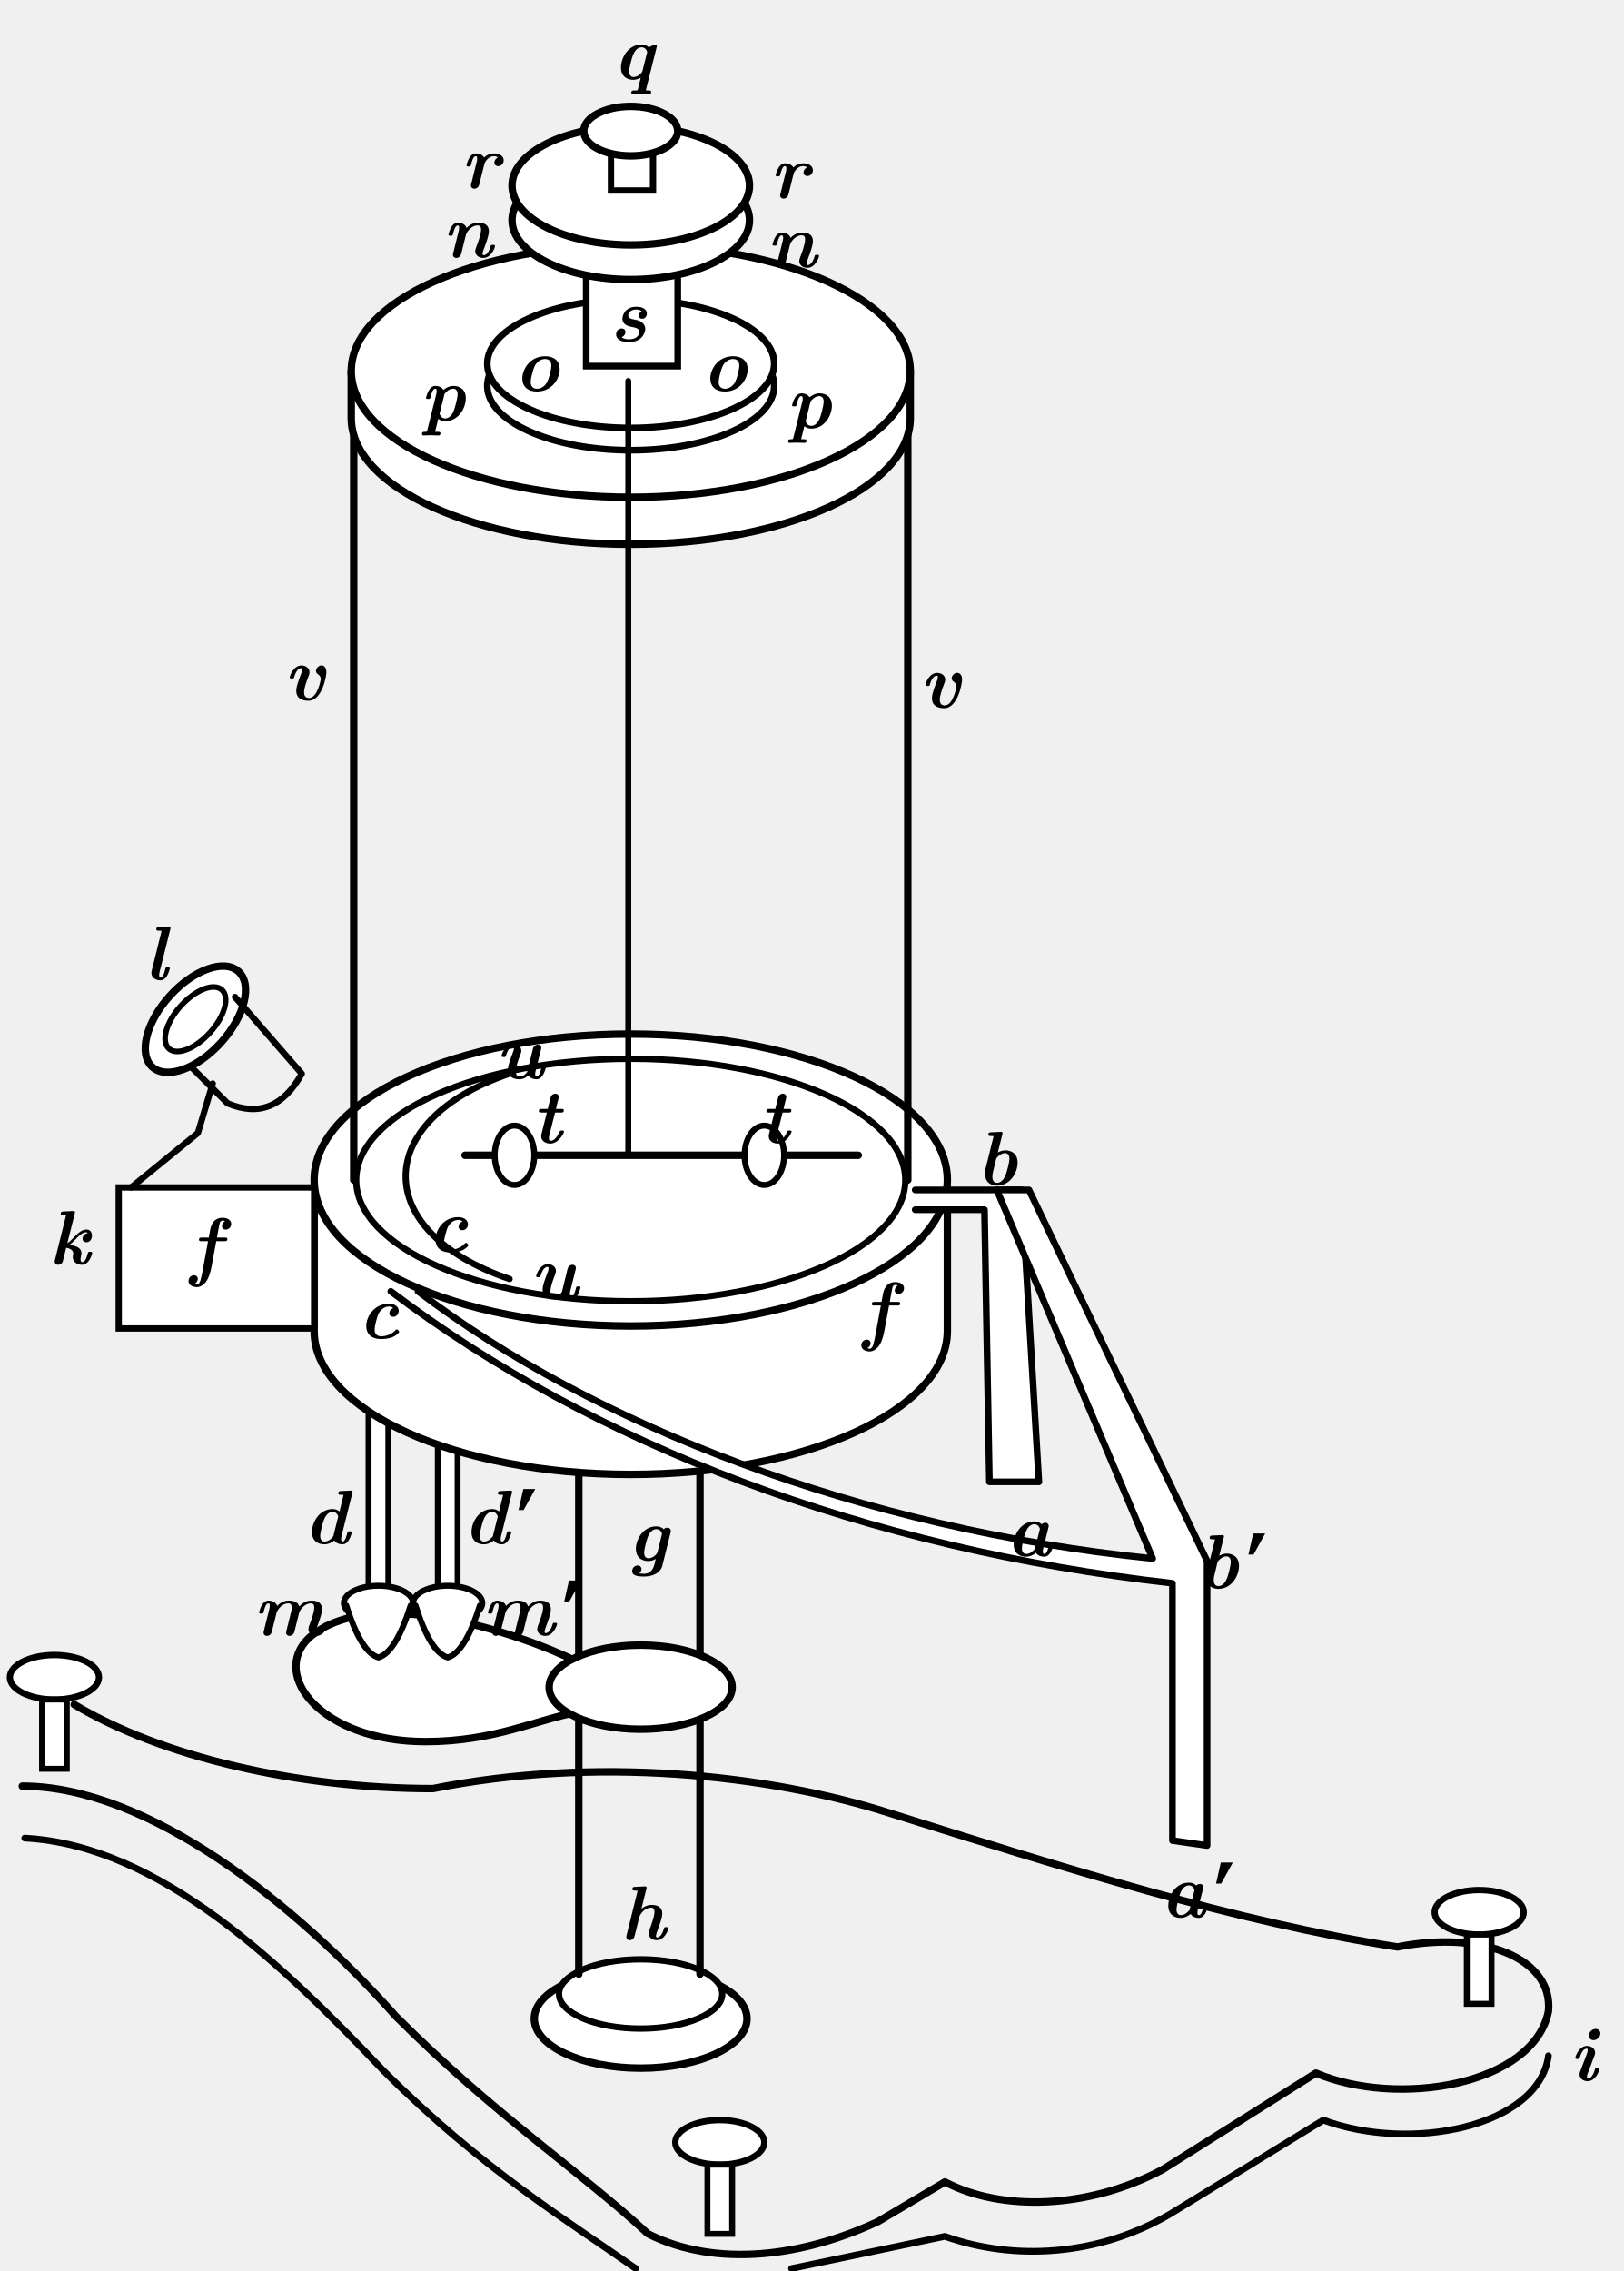
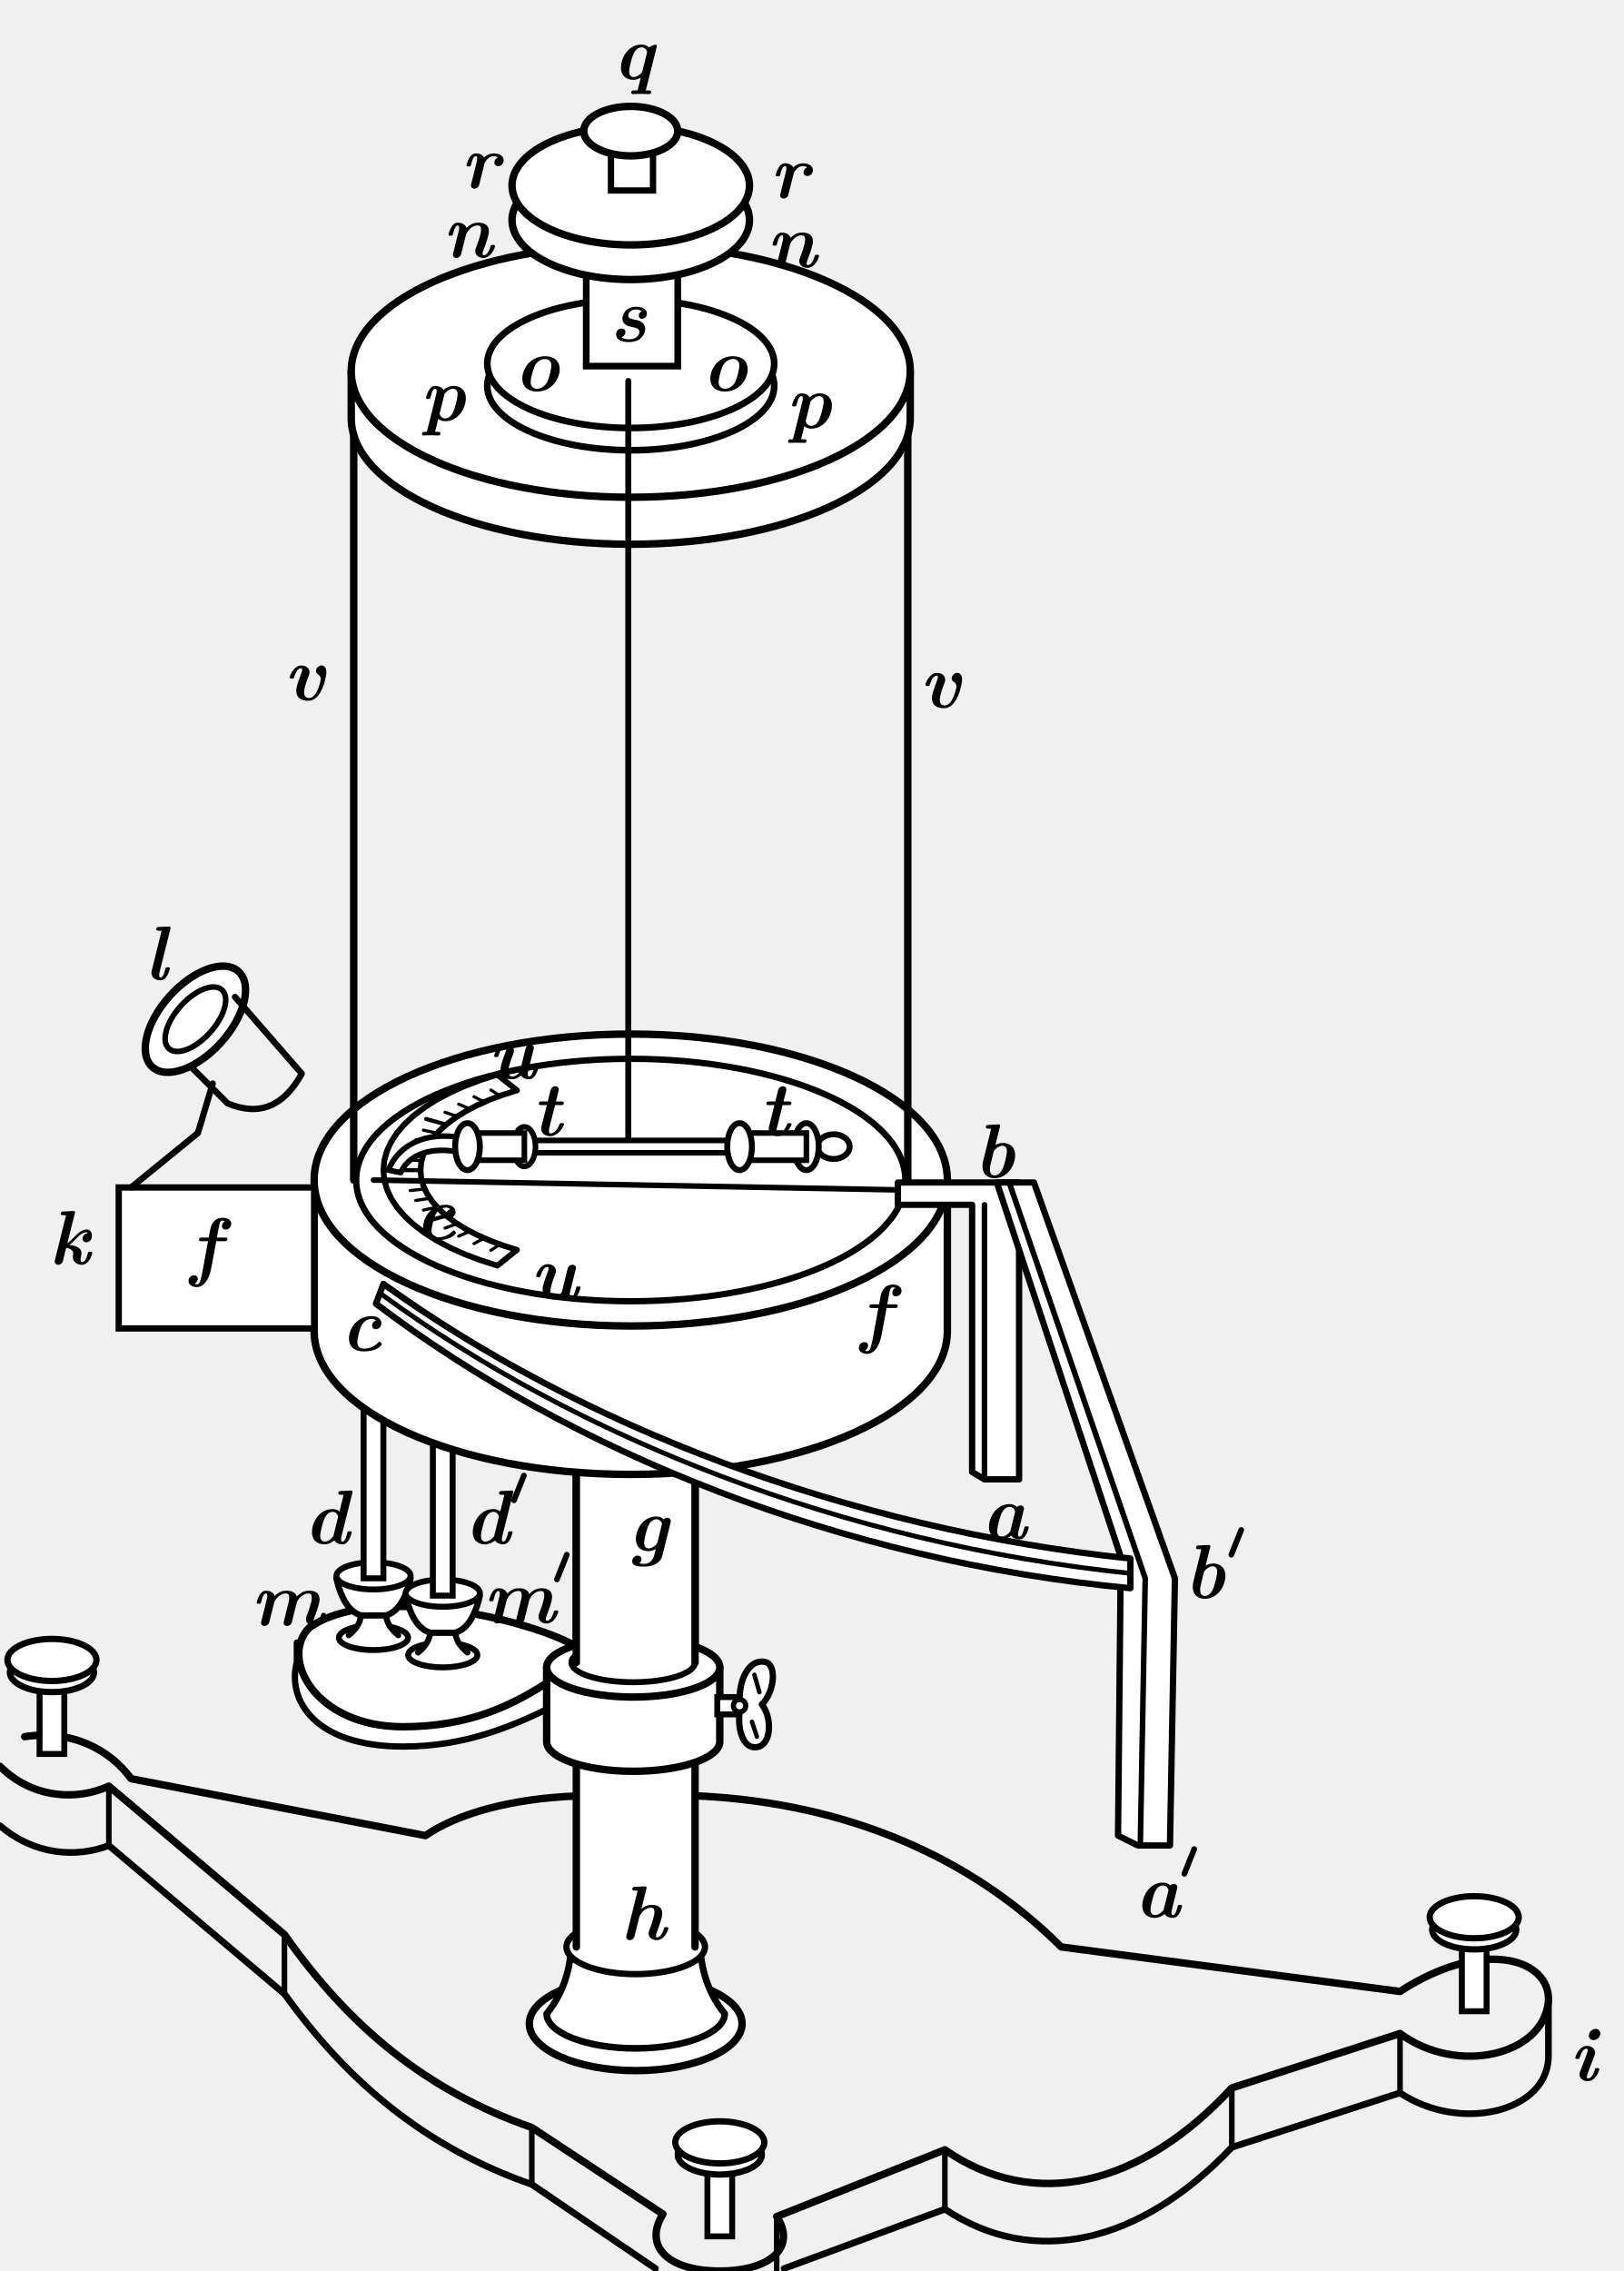
<svg xmlns="http://www.w3.org/2000/svg" width="1313" height="1836" viewBox="0 0 1313 1836">
-   <path d="M 18 1444 C 120 1444, 240 1540, 320 1630 C 400 1710, 470 1756, 524 1806 C 580 1834, 650 1824, 710 1796 L 764 1764 C 810 1788, 880 1786, 940 1754 L 1064 1676 C 1130 1704, 1240 1686, 1252 1626 C 1256 1584, 1200 1560, 1130 1574 C 1000 1554, 860 1510, 720 1466 C 620 1434, 480 1420, 350 1446 C 240 1446, 130 1420, 60 1378" fill="none" stroke="#000000" stroke-width="6" stroke-linecap="round" stroke-linejoin="round" />
-   <path d="M 20 1486 C 130 1492, 230 1590, 310 1674 C 390 1754, 460 1796, 514 1834 M 640 1834 L 764 1808 C 820 1828, 888 1824, 946 1790 L 1070 1714 C 1140 1740, 1244 1720, 1252 1662" fill="none" stroke="#000000" stroke-width="5.4" stroke-linecap="round" stroke-linejoin="round" />
-   <ellipse cx="44" cy="1356" rx="36" ry="18" fill="#ffffff" stroke="#000000" stroke-width="5.1" />
-   <rect x="34" y="1374" width="20" height="56" fill="#ffffff" stroke="#000000" stroke-width="4.8" />
-   <ellipse cx="582" cy="1732" rx="36" ry="18" fill="#ffffff" stroke="#000000" stroke-width="5.1" />
-   <rect x="572" y="1750" width="20" height="56" fill="#ffffff" stroke="#000000" stroke-width="4.8" />
-   <ellipse cx="1196" cy="1546" rx="36" ry="18" fill="#ffffff" stroke="#000000" stroke-width="5.1" />
-   <rect x="1186" y="1564" width="20" height="56" fill="#ffffff" stroke="#000000" stroke-width="4.8" />
-   <ellipse cx="518" cy="1632" rx="86" ry="40" fill="#ffffff" stroke="#000000" stroke-width="6" />
-   <ellipse cx="518" cy="1612" rx="66" ry="28" fill="#ffffff" stroke="#000000" stroke-width="5.1" />
-   <line x1="468" y1="1166" x2="468" y2="1596" stroke="#000000" stroke-width="6" stroke-linecap="round" />
-   <line x1="566" y1="1166" x2="566" y2="1596" stroke="#000000" stroke-width="6" stroke-linecap="round" />
-   <path d="M 468 1344 C 420 1320, 300 1280, 250 1324 C 218 1354, 260 1408, 344 1408 C 400 1408, 434 1390, 468 1384" fill="#ffffff" stroke="#000000" stroke-width="6" stroke-linecap="round" stroke-linejoin="round" />
-   <ellipse cx="518" cy="1364" rx="74" ry="34" fill="#ffffff" stroke="#000000" stroke-width="6" />
-   <rect x="298" y="1086" width="16" height="202" fill="#ffffff" stroke="#000000" stroke-width="4.8" />
-   <ellipse cx="306" cy="1296" rx="28" ry="14" fill="#ffffff" stroke="#000000" stroke-width="4.8" />
-   <path d="M 280.0 1298 Q 292.0 1336, 306.0 1340 Q 320.0 1336, 332.0 1298" fill="#ffffff" stroke="#000000" stroke-width="4.8" stroke-linecap="round" stroke-linejoin="round" />
-   <rect x="354" y="1086" width="16" height="202" fill="#ffffff" stroke="#000000" stroke-width="4.8" />
-   <ellipse cx="362" cy="1296" rx="28" ry="14" fill="#ffffff" stroke="#000000" stroke-width="4.8" />
-   <path d="M 336.0 1298 Q 348.0 1336, 362.0 1340 Q 376.0 1336, 388.0 1298" fill="#ffffff" stroke="#000000" stroke-width="4.8" stroke-linecap="round" stroke-linejoin="round" />
+   <path d="M 0 1428 C 26 1454, 62 1456, 88 1444 L 230 1564 C 282 1638, 344 1690, 430 1720 L 536 1790 C 520 1816, 540 1836, 582 1836 C 624 1836, 644 1816, 628 1792 L 764 1738 C 836 1788, 922 1768, 996 1688 L 1132 1644 C 1178 1678, 1248 1662, 1252 1618 C 1254 1584, 1200 1566, 1132 1610 L 858 1574 C 786 1502, 686 1458, 566 1452 L 466 1452 C 414 1454, 370 1466, 344 1484 L 106 1438 C 90 1416, 60 1398, 20 1404" fill="none" stroke="#000000" stroke-width="6" stroke-linecap="round" stroke-linejoin="round" />
+   <path d="M 0 1476 C 28 1500, 62 1502, 88 1492 L 230 1612 C 282 1684, 344 1736, 430 1766 L 530 1834 M 634 1834 L 764 1786 C 836 1834, 922 1814, 996 1736 L 1132 1692 C 1180 1724, 1250 1708, 1252 1664 L 1252 1618" fill="none" stroke="#000000" stroke-width="5.4" stroke-linecap="round" stroke-linejoin="round" />
+   <line x1="88" y1="1444" x2="88" y2="1490" stroke="#000000" stroke-width="4.5" stroke-linecap="round" />
+   <line x1="230" y1="1564" x2="230" y2="1610" stroke="#000000" stroke-width="4.5" stroke-linecap="round" />
+   <line x1="430" y1="1720" x2="430" y2="1766" stroke="#000000" stroke-width="4.5" stroke-linecap="round" />
+   <line x1="628" y1="1792" x2="628" y2="1838" stroke="#000000" stroke-width="4.5" stroke-linecap="round" />
+   <line x1="764" y1="1738" x2="764" y2="1784" stroke="#000000" stroke-width="4.5" stroke-linecap="round" />
+   <line x1="996" y1="1688" x2="996" y2="1734" stroke="#000000" stroke-width="4.5" stroke-linecap="round" />
+   <line x1="1132" y1="1644" x2="1132" y2="1690" stroke="#000000" stroke-width="4.5" stroke-linecap="round" />
+   <rect x="32" y="1362" width="20" height="56" fill="#ffffff" stroke="#000000" stroke-width="4.8" />
+   <ellipse cx="42" cy="1352" rx="34" ry="16" fill="#ffffff" stroke="#000000" stroke-width="5.1" />
+   <ellipse cx="42" cy="1342" rx="36" ry="17" fill="#ffffff" stroke="#000000" stroke-width="5.1" />
+   <rect x="572" y="1752" width="20" height="56" fill="#ffffff" stroke="#000000" stroke-width="4.8" />
+   <ellipse cx="582" cy="1742" rx="34" ry="16" fill="#ffffff" stroke="#000000" stroke-width="5.1" />
+   <ellipse cx="582" cy="1732" rx="36" ry="17" fill="#ffffff" stroke="#000000" stroke-width="5.1" />
+   <rect x="1182" y="1570" width="20" height="56" fill="#ffffff" stroke="#000000" stroke-width="4.8" />
+   <ellipse cx="1192" cy="1560" rx="34" ry="16" fill="#ffffff" stroke="#000000" stroke-width="5.1" />
+   <ellipse cx="1192" cy="1550" rx="36" ry="17" fill="#ffffff" stroke="#000000" stroke-width="5.1" />
+   <ellipse cx="514" cy="1636" rx="86" ry="38" fill="#ffffff" stroke="#000000" stroke-width="6" />
+   <path d="M 442 1628 Q 460 1606, 462 1574 L 566 1574 Q 568 1606, 586 1628 A 72 28 0 0 1 442 1628 Z" fill="#ffffff" stroke="#000000" stroke-width="5.4" stroke-linecap="round" stroke-linejoin="round" />
+   <ellipse cx="514" cy="1574" rx="56" ry="22" fill="#ffffff" stroke="#000000" stroke-width="5.1" />
+   <rect x="466" y="1164" width="96" height="412" fill="#ffffff" stroke="none" stroke-width="4" />
+   <line x1="466" y1="1164" x2="466" y2="1574" stroke="#000000" stroke-width="6" stroke-linecap="round" />
+   <line x1="562" y1="1164" x2="562" y2="1574" stroke="#000000" stroke-width="6" stroke-linecap="round" />
+   <path d="M 450 1378 C 414 1396, 376 1412, 326 1412 C 254 1412, 232 1374, 240 1344 L 240 1328 C 244 1362, 266 1396, 326 1396 C 376 1396, 412 1380, 444 1356 Z" fill="#ffffff" stroke="#000000" stroke-width="5.1" stroke-linecap="round" stroke-linejoin="round" />
+   <path d="M 464 1330 C 424 1308, 300 1280, 250 1316 C 226 1340, 254 1396, 326 1396 C 380 1396, 416 1378, 446 1358" fill="#ffffff" stroke="#000000" stroke-width="6" stroke-linecap="round" stroke-linejoin="round" />
+   <path d="M 442 1348 L 442 1408 A 70 24 0 0 0 582 1408 L 582 1348 Z" fill="#ffffff" stroke="#000000" stroke-width="6" stroke-linecap="round" stroke-linejoin="round" />
+   <ellipse cx="512" cy="1348" rx="70" ry="24" fill="#ffffff" stroke="#000000" stroke-width="6" />
+   <ellipse cx="512" cy="1344" rx="50" ry="16" fill="#ffffff" stroke="#000000" stroke-width="4.8" />
+   <rect x="468" y="1164" width="92" height="180" fill="#ffffff" stroke="none" stroke-width="4" />
+   <line x1="466" y1="1164" x2="466" y2="1344" stroke="#000000" stroke-width="6" stroke-linecap="round" />
+   <line x1="562" y1="1164" x2="562" y2="1344" stroke="#000000" stroke-width="6" stroke-linecap="round" />
+   <rect x="580" y="1372" width="18" height="14" fill="#ffffff" stroke="#000000" stroke-width="4.8" />
+   <path d="M 598 1374 C 598 1354, 608 1340, 620 1344 C 628 1348, 626 1368, 616 1378 C 624 1388, 624 1408, 614 1412 C 602 1416, 596 1400, 598 1384 Z" fill="#ffffff" stroke="#000000" stroke-width="5.1" stroke-linecap="round" stroke-linejoin="round" />
+   <circle cx="598" cy="1379" r="5" fill="#ffffff" stroke="#000000" stroke-width="4.2" />
+   <line x1="610" y1="1354" x2="614" y2="1368" stroke="#000000" stroke-width="3.6" stroke-linecap="round" />
+   <line x1="608" y1="1392" x2="612" y2="1404" stroke="#000000" stroke-width="3.6" stroke-linecap="round" />
+   <ellipse cx="302" cy="1324" rx="28" ry="10" fill="#ffffff" stroke="#000000" stroke-width="4.8" />
+   <path d="M 282.0 1322.0 Q 292.0 1314.0, 292.0 1304.0 L 312.0 1304.0 Q 312.0 1314.0, 322.0 1322.0" fill="#ffffff" stroke="#000000" stroke-width="4.8" stroke-linecap="round" stroke-linejoin="round" />
+   <path d="M 272.0 1276.0 Q 278.0 1302.0, 292.0 1306.0 L 312.0 1306.0 Q 326.0 1302.0, 332.0 1276.0 Z" fill="#ffffff" stroke="#000000" stroke-width="5.1" stroke-linecap="round" stroke-linejoin="round" />
+   <ellipse cx="302" cy="1274" rx="30" ry="11" fill="#ffffff" stroke="#000000" stroke-width="4.8" />
+   <rect x="294" y="1086" width="16" height="190" fill="#ffffff" stroke="#000000" stroke-width="4.8" />
+   <ellipse cx="358" cy="1338" rx="28" ry="10" fill="#ffffff" stroke="#000000" stroke-width="4.8" />
+   <path d="M 338.0 1336.0 Q 348.0 1328.0, 348.0 1318.0 L 368.0 1318.0 Q 368.0 1328.0, 378.0 1336.0" fill="#ffffff" stroke="#000000" stroke-width="4.8" stroke-linecap="round" stroke-linejoin="round" />
+   <path d="M 328.0 1290.0 Q 334.0 1316.0, 348.0 1320.0 L 368.0 1320.0 Q 382.0 1316.0, 388.0 1290.0 Z" fill="#ffffff" stroke="#000000" stroke-width="5.1" stroke-linecap="round" stroke-linejoin="round" />
+   <ellipse cx="358" cy="1288" rx="30" ry="11" fill="#ffffff" stroke="#000000" stroke-width="4.8" />
+   <rect x="350" y="1072" width="16" height="218" fill="#ffffff" stroke="#000000" stroke-width="4.8" />
  <path d="M 254 960 L 254 1076 A 256 116 0 0 0 766 1076 L 766 960" fill="#ffffff" stroke="#000000" stroke-width="6" stroke-linecap="round" stroke-linejoin="round" />
  <ellipse cx="510" cy="954" rx="256" ry="118" fill="#ffffff" stroke="#000000" stroke-width="6" />
  <ellipse cx="510" cy="954" rx="222" ry="98" fill="none" stroke="#000000" stroke-width="5.1" />
  <rect x="96" y="960" width="158" height="114" fill="#ffffff" stroke="#000000" stroke-width="5.1" />
  <path d="M 106 960 L 160 916 L 172 876" fill="none" stroke="#000000" stroke-width="5.1" stroke-linecap="round" stroke-linejoin="round" />
  <ellipse cx="158" cy="824" rx="52" ry="28" fill="#ffffff" stroke="#000000" stroke-width="6" transform="rotate(-48 158 824)" />
  <ellipse cx="158" cy="824" rx="32" ry="16" fill="#ffffff" stroke="#000000" stroke-width="4.5" transform="rotate(-48 158 824)" />
  <path d="M 190 806 L 244 868 Q 222 908, 184 892 L 154 862" fill="none" stroke="#000000" stroke-width="5.1" stroke-linecap="round" stroke-linejoin="round" />
  <line x1="286" y1="318" x2="286" y2="954" stroke="#000000" stroke-width="6" stroke-linecap="round" />
  <line x1="734" y1="318" x2="734" y2="954" stroke="#000000" stroke-width="6" stroke-linecap="round" />
  <path d="M 284 300 L 284 338 A 226 102 0 0 0 736 338 L 736 300" fill="#ffffff" stroke="#000000" stroke-width="6" stroke-linecap="round" stroke-linejoin="round" />
  <ellipse cx="510" cy="300" rx="226" ry="102" fill="#ffffff" stroke="#000000" stroke-width="6" />
  <ellipse cx="510" cy="312" rx="116" ry="52" fill="#ffffff" stroke="#000000" stroke-width="5.4" />
  <ellipse cx="510" cy="294" rx="116" ry="52" fill="#ffffff" stroke="#000000" stroke-width="5.4" />
  <rect x="474" y="206" width="74" height="90" fill="#ffffff" stroke="#000000" stroke-width="5.4" />
  <ellipse cx="510" cy="178" rx="96" ry="48" fill="#ffffff" stroke="#000000" stroke-width="6" />
  <ellipse cx="510" cy="150" rx="96" ry="48" fill="#ffffff" stroke="#000000" stroke-width="6" />
  <rect x="494" y="110" width="34" height="44" fill="#ffffff" stroke="#000000" stroke-width="5.1" />
  <ellipse cx="510" cy="106" rx="38" ry="20" fill="#ffffff" stroke="#000000" stroke-width="6" />
-   <line x1="508" y1="308" x2="508" y2="932" stroke="#000000" stroke-width="4.8" stroke-linecap="round" />
-   <line x1="376" y1="934" x2="694" y2="934" stroke="#000000" stroke-width="6" stroke-linecap="round" />
-   <ellipse cx="416" cy="934" rx="16" ry="24" fill="#ffffff" stroke="#000000" stroke-width="4.8" />
-   <ellipse cx="618" cy="934" rx="16" ry="24" fill="#ffffff" stroke="#000000" stroke-width="4.8" />
-   <path d="M 412 868 C 300 906, 300 996, 412 1034" fill="none" stroke="#000000" stroke-width="5.1" stroke-linecap="round" stroke-linejoin="round" />
-   <polyline points="740,962 826,962 840,1198 800,1198 796,978 740,978" fill="#ffffff" stroke="#000000" stroke-width="5.4" stroke-linecap="round" stroke-linejoin="round" />
-   <path d="M 316 1044 C 480 1168, 700 1252, 948 1280 L 948 1488 L 976 1492 L 976 1262 L 832 962 L 806 962 L 932 1260 C 696 1236, 480 1152, 338 1044" fill="#ffffff" stroke="#000000" stroke-width="5.4" stroke-linecap="round" stroke-linejoin="round" />
+   <polygon points="402.14,1023.17 388.5,1018.83 375.7,1013.98 363.83,1008.64 352.96,1002.86 343.19,996.67 334.57,990.12 327.18,983.25 321.05,976.13 316.24,968.78 312.78,961.28 310.7,953.67 310,946 310.7,938.33 312.78,930.72 316.24,923.22 321.05,915.87 327.18,908.75 334.57,901.88 343.19,895.33 352.96,889.14 363.83,883.36 375.7,878.02 388.5,873.17 402.14,868.83 418.03,881.55 406.48,885.17 395.64,889.23 385.59,893.69 376.39,898.52 368.11,903.68 360.81,909.15 354.55,914.89 349.36,920.84 345.29,926.97 342.36,933.24 340.59,939.6 340,946 340.59,952.4 342.36,958.76 345.29,965.03 349.36,971.16 354.55,977.11 360.81,982.85 368.11,988.32 376.39,993.48 385.59,998.31 395.64,1002.77 406.48,1006.83 418.03,1010.45" fill="#ffffff" stroke="#000000" stroke-width="4.68" stroke-linejoin="round" />
+   <line x1="404.26" y1="1006.05" x2="396.9" y2="1010.79" stroke="#000000" stroke-width="2.52" stroke-linecap="round" />
+   <line x1="391.52" y1="1001.04" x2="383.25" y2="1005.38" stroke="#000000" stroke-width="2.52" stroke-linecap="round" />
+   <line x1="379.96" y1="995.46" x2="370.85" y2="999.36" stroke="#000000" stroke-width="2.52" stroke-linecap="round" />
+   <line x1="369.69" y1="989.37" x2="359.84" y2="992.8" stroke="#000000" stroke-width="2.52" stroke-linecap="round" />
+   <line x1="360.81" y1="982.85" x2="344.55" y2="987.35" stroke="#000000" stroke-width="3.3" stroke-linecap="round" />
+   <line x1="353.42" y1="975.94" x2="342.39" y2="978.3" stroke="#000000" stroke-width="2.52" stroke-linecap="round" />
+   <line x1="347.6" y1="968.73" x2="336.15" y2="970.52" stroke="#000000" stroke-width="2.52" stroke-linecap="round" />
+   <line x1="343.39" y1="961.28" x2="331.64" y2="962.49" stroke="#000000" stroke-width="2.52" stroke-linecap="round" />
+   <line x1="340.85" y1="953.68" x2="328.91" y2="954.29" stroke="#000000" stroke-width="2.52" stroke-linecap="round" />
+   <line x1="340" y1="946" x2="321.4" y2="946" stroke="#000000" stroke-width="3.3" stroke-linecap="round" />
+   <line x1="340.85" y1="938.32" x2="328.91" y2="937.71" stroke="#000000" stroke-width="2.52" stroke-linecap="round" />
+   <line x1="343.39" y1="930.72" x2="331.64" y2="929.51" stroke="#000000" stroke-width="2.52" stroke-linecap="round" />
+   <line x1="347.6" y1="923.27" x2="336.15" y2="921.48" stroke="#000000" stroke-width="2.52" stroke-linecap="round" />
+   <line x1="353.42" y1="916.06" x2="342.39" y2="913.7" stroke="#000000" stroke-width="2.52" stroke-linecap="round" />
+   <line x1="360.81" y1="909.15" x2="344.55" y2="904.65" stroke="#000000" stroke-width="3.3" stroke-linecap="round" />
+   <line x1="369.69" y1="902.63" x2="359.84" y2="899.2" stroke="#000000" stroke-width="2.52" stroke-linecap="round" />
+   <line x1="379.96" y1="896.54" x2="370.85" y2="892.64" stroke="#000000" stroke-width="2.52" stroke-linecap="round" />
+   <line x1="391.52" y1="890.96" x2="383.25" y2="886.62" stroke="#000000" stroke-width="2.52" stroke-linecap="round" />
+   <line x1="404.26" y1="885.95" x2="396.9" y2="881.21" stroke="#000000" stroke-width="2.52" stroke-linecap="round" />
+   <line x1="302" y1="954" x2="728" y2="962" stroke="#000000" stroke-width="4.5" stroke-linecap="round" />
+   <line x1="508" y1="308" x2="508" y2="922" stroke="#000000" stroke-width="4.8" stroke-linecap="round" />
+   <rect x="424" y="922" width="174" height="10" fill="#ffffff" stroke="#000000" stroke-width="4.5" />
+   <path d="M 374 920 C 344 914, 322 926, 314 946 L 324 948 C 330 934, 348 926, 374 932 Z" fill="#ffffff" stroke="#000000" stroke-width="4.5" stroke-linecap="round" stroke-linejoin="round" />
+   <ellipse cx="424" cy="927" rx="9" ry="16" fill="#ffffff" stroke="#000000" stroke-width="4.5" />
+   <rect x="378" y="916" width="46" height="22" fill="#ffffff" stroke="#000000" stroke-width="4.5" />
+   <ellipse cx="378" cy="927" rx="10" ry="19" fill="#ffffff" stroke="#000000" stroke-width="4.8" />
+   <ellipse cx="674" cy="927" rx="13" ry="10" fill="#ffffff" stroke="#000000" stroke-width="4.8" />
+   <ellipse cx="652" cy="927" rx="10" ry="19" fill="#ffffff" stroke="#000000" stroke-width="4.8" />
+   <rect x="598" y="916" width="54" height="22" fill="#ffffff" stroke="#000000" stroke-width="4.5" />
+   <ellipse cx="598" cy="927" rx="10" ry="19" fill="#ffffff" stroke="#000000" stroke-width="4.8" />
+   <polygon points="726,956 824,956 824,1196 796,1196 786,1190 786,974 726,974" fill="#ffffff" stroke="#000000" stroke-width="5.1" stroke-linejoin="round" />
+   <line x1="796" y1="974" x2="796" y2="1196" stroke="#000000" stroke-width="4.5" stroke-linecap="round" />
+   <polygon points="806,956 836,956 950,1276 946,1492 920,1492 904,1484 906,1282 906,1258" fill="#ffffff" stroke="#000000" stroke-width="5.1" stroke-linejoin="round" />
+   <polyline points="816,956 926,1276 922,1492" fill="none" stroke="#000000" stroke-width="4.5" stroke-linecap="round" stroke-linejoin="round" />
+   <path d="M 310 1038 C 468 1152, 684 1236, 914 1260 L 914 1284 C 680 1262, 462 1174, 304 1054 Z" fill="#ffffff" stroke="#000000" stroke-width="5.1" stroke-linecap="round" stroke-linejoin="round" />
+   <path d="M 308 1046 C 466 1162, 682 1248, 914 1272" fill="none" stroke="#000000" stroke-width="3.9" stroke-linecap="round" stroke-linejoin="round" />
  <text x="512" y="38" font-size="62" font-family="New Computer Modern, Latin Modern Roman, Georgia, serif" font-style="italic" font-weight="bold" text-anchor="middle" dominant-baseline="central" fill="#000000">q</text>
  <text x="388" y="126" font-size="62" font-family="New Computer Modern, Latin Modern Roman, Georgia, serif" font-style="italic" font-weight="bold" text-anchor="middle" dominant-baseline="central" fill="#000000">r</text>
  <text x="638" y="134" font-size="62" font-family="New Computer Modern, Latin Modern Roman, Georgia, serif" font-style="italic" font-weight="bold" text-anchor="middle" dominant-baseline="central" fill="#000000">r</text>
  <text x="378" y="182" font-size="62" font-family="New Computer Modern, Latin Modern Roman, Georgia, serif" font-style="italic" font-weight="bold" text-anchor="middle" dominant-baseline="central" fill="#000000">n</text>
  <text x="640" y="190" font-size="62" font-family="New Computer Modern, Latin Modern Roman, Georgia, serif" font-style="italic" font-weight="bold" text-anchor="middle" dominant-baseline="central" fill="#000000">n</text>
  <text x="508" y="250" font-size="62" font-family="New Computer Modern, Latin Modern Roman, Georgia, serif" font-style="italic" font-weight="bold" text-anchor="middle" dominant-baseline="central" fill="#000000">s</text>
  <text x="434" y="290" font-size="62" font-family="New Computer Modern, Latin Modern Roman, Georgia, serif" font-style="italic" font-weight="bold" text-anchor="middle" dominant-baseline="central" fill="#000000">o</text>
  <text x="586" y="290" font-size="62" font-family="New Computer Modern, Latin Modern Roman, Georgia, serif" font-style="italic" font-weight="bold" text-anchor="middle" dominant-baseline="central" fill="#000000">o</text>
  <text x="358" y="314" font-size="62" font-family="New Computer Modern, Latin Modern Roman, Georgia, serif" font-style="italic" font-weight="bold" text-anchor="middle" dominant-baseline="central" fill="#000000">p</text>
  <text x="654" y="320" font-size="62" font-family="New Computer Modern, Latin Modern Roman, Georgia, serif" font-style="italic" font-weight="bold" text-anchor="middle" dominant-baseline="central" fill="#000000">p</text>
  <text x="246" y="540" font-size="62" font-family="New Computer Modern, Latin Modern Roman, Georgia, serif" font-style="italic" font-weight="bold" text-anchor="middle" dominant-baseline="central" fill="#000000">v</text>
  <text x="760" y="546" font-size="62" font-family="New Computer Modern, Latin Modern Roman, Georgia, serif" font-style="italic" font-weight="bold" text-anchor="middle" dominant-baseline="central" fill="#000000">v</text>
  <text x="126" y="766" font-size="62" font-family="New Computer Modern, Latin Modern Roman, Georgia, serif" font-style="italic" font-weight="bold" text-anchor="middle" dominant-baseline="central" fill="#000000">l</text>
  <text x="56" y="996" font-size="62" font-family="New Computer Modern, Latin Modern Roman, Georgia, serif" font-style="italic" font-weight="bold" text-anchor="middle" dominant-baseline="central" fill="#000000">k</text>
  <text x="166" y="1002" font-size="62" font-family="New Computer Modern, Latin Modern Roman, Georgia, serif" font-style="italic" font-weight="bold" text-anchor="middle" dominant-baseline="central" fill="#000000">f</text>
-   <text x="710" y="1054" font-size="62" font-family="New Computer Modern, Latin Modern Roman, Georgia, serif" font-style="italic" font-weight="bold" text-anchor="middle" dominant-baseline="central" fill="#000000">f</text>
-   <text x="420" y="846" font-size="62" font-family="New Computer Modern, Latin Modern Roman, Georgia, serif" font-style="italic" font-weight="bold" text-anchor="middle" dominant-baseline="central" fill="#000000">u</text>
+   <text x="708" y="1056" font-size="62" font-family="New Computer Modern, Latin Modern Roman, Georgia, serif" font-style="italic" font-weight="bold" text-anchor="middle" dominant-baseline="central" fill="#000000">f</text>
+   <text x="414" y="846" font-size="62" font-family="New Computer Modern, Latin Modern Roman, Georgia, serif" font-style="italic" font-weight="bold" text-anchor="middle" dominant-baseline="central" fill="#000000">u</text>
  <text x="448" y="1024" font-size="62" font-family="New Computer Modern, Latin Modern Roman, Georgia, serif" font-style="italic" font-weight="bold" text-anchor="middle" dominant-baseline="central" fill="#000000">u</text>
-   <text x="442" y="898" font-size="62" font-family="New Computer Modern, Latin Modern Roman, Georgia, serif" font-style="italic" font-weight="bold" text-anchor="middle" dominant-baseline="central" fill="#000000">t</text>
-   <text x="626" y="898" font-size="62" font-family="New Computer Modern, Latin Modern Roman, Georgia, serif" font-style="italic" font-weight="bold" text-anchor="middle" dominant-baseline="central" fill="#000000">t</text>
-   <text x="362" y="986" font-size="62" font-family="New Computer Modern, Latin Modern Roman, Georgia, serif" font-style="italic" font-weight="bold" text-anchor="middle" dominant-baseline="central" fill="#000000">c</text>
-   <text x="306" y="1056" font-size="62" font-family="New Computer Modern, Latin Modern Roman, Georgia, serif" font-style="italic" font-weight="bold" text-anchor="middle" dominant-baseline="central" fill="#000000">c</text>
-   <text x="806" y="932" font-size="62" font-family="New Computer Modern, Latin Modern Roman, Georgia, serif" font-style="italic" font-weight="bold" text-anchor="middle" dominant-baseline="central" fill="#000000">b</text>
-   <text x="832" y="1232" font-size="62" font-family="New Computer Modern, Latin Modern Roman, Georgia, serif" font-style="italic" font-weight="bold" text-anchor="middle" dominant-baseline="central" fill="#000000">a</text>
-   <text x="994" y="1258" font-size="62" font-family="New Computer Modern, Latin Modern Roman, Georgia, serif" font-style="italic" font-weight="bold" text-anchor="middle" dominant-baseline="central" fill="#000000">b′</text>
-   <text x="966" y="1524" font-size="62" font-family="New Computer Modern, Latin Modern Roman, Georgia, serif" font-style="italic" font-weight="bold" text-anchor="middle" dominant-baseline="central" fill="#000000">a′</text>
+   <text x="442" y="892" font-size="62" font-family="New Computer Modern, Latin Modern Roman, Georgia, serif" font-style="italic" font-weight="bold" text-anchor="middle" dominant-baseline="central" fill="#000000">t</text>
+   <text x="626" y="892" font-size="62" font-family="New Computer Modern, Latin Modern Roman, Georgia, serif" font-style="italic" font-weight="bold" text-anchor="middle" dominant-baseline="central" fill="#000000">t</text>
+   <text x="352" y="976" font-size="62" font-family="New Computer Modern, Latin Modern Roman, Georgia, serif" font-style="italic" font-weight="bold" text-anchor="middle" dominant-baseline="central" fill="#000000">c</text>
+   <text x="292" y="1066" font-size="62" font-family="New Computer Modern, Latin Modern Roman, Georgia, serif" font-style="italic" font-weight="bold" text-anchor="middle" dominant-baseline="central" fill="#000000">c</text>
+   <text x="804" y="926" font-size="62" font-family="New Computer Modern, Latin Modern Roman, Georgia, serif" font-style="italic" font-weight="bold" text-anchor="middle" dominant-baseline="central" fill="#000000">b</text>
+   <text x="812" y="1218" font-size="62" font-family="New Computer Modern, Latin Modern Roman, Georgia, serif" font-style="italic" font-weight="bold" text-anchor="middle" dominant-baseline="central" fill="#000000">a</text>
  <text x="264" y="1222" font-size="62" font-family="New Computer Modern, Latin Modern Roman, Georgia, serif" font-style="italic" font-weight="bold" text-anchor="middle" dominant-baseline="central" fill="#000000">d</text>
-   <text x="402" y="1222" font-size="62" font-family="New Computer Modern, Latin Modern Roman, Georgia, serif" font-style="italic" font-weight="bold" text-anchor="middle" dominant-baseline="central" fill="#000000">d′</text>
-   <text x="234" y="1296" font-size="62" font-family="New Computer Modern, Latin Modern Roman, Georgia, serif" font-style="italic" font-weight="bold" text-anchor="middle" dominant-baseline="central" fill="#000000">m</text>
-   <text x="428" y="1296" font-size="62" font-family="New Computer Modern, Latin Modern Roman, Georgia, serif" font-style="italic" font-weight="bold" text-anchor="middle" dominant-baseline="central" fill="#000000">m′</text>
-   <text x="524" y="1236" font-size="62" font-family="New Computer Modern, Latin Modern Roman, Georgia, serif" font-style="italic" font-weight="bold" text-anchor="middle" dominant-baseline="central" fill="#000000">g</text>
+   <text x="232" y="1288" font-size="62" font-family="New Computer Modern, Latin Modern Roman, Georgia, serif" font-style="italic" font-weight="bold" text-anchor="middle" dominant-baseline="central" fill="#000000">m</text>
+   <text x="524" y="1228" font-size="62" font-family="New Computer Modern, Latin Modern Roman, Georgia, serif" font-style="italic" font-weight="bold" text-anchor="middle" dominant-baseline="central" fill="#000000">g</text>
  <text x="520" y="1542" font-size="62" font-family="New Computer Modern, Latin Modern Roman, Georgia, serif" font-style="italic" font-weight="bold" text-anchor="middle" dominant-baseline="central" fill="#000000">h</text>
  <text x="1280" y="1656" font-size="62" font-family="New Computer Modern, Latin Modern Roman, Georgia, serif" font-style="italic" font-weight="bold" text-anchor="middle" dominant-baseline="central" fill="#000000">i</text>
+   <text x="974" y="1266" font-size="62" font-family="New Computer Modern, Latin Modern Roman, Georgia, serif" font-style="italic" font-weight="bold" text-anchor="middle" dominant-baseline="central" fill="#000000">b</text>
+   <path d="M 1003.6 1236.9 L 995.6 1256.9" fill="none" stroke="#000000" stroke-width="4.6" stroke-linecap="round" stroke-linejoin="round" />
+   <text x="936" y="1524" font-size="62" font-family="New Computer Modern, Latin Modern Roman, Georgia, serif" font-style="italic" font-weight="bold" text-anchor="middle" dominant-baseline="central" fill="#000000">a</text>
+   <path d="M 965.6 1494.9 L 957.6 1514.9" fill="none" stroke="#000000" stroke-width="4.6" stroke-linecap="round" stroke-linejoin="round" />
+   <text x="394" y="1222" font-size="62" font-family="New Computer Modern, Latin Modern Roman, Georgia, serif" font-style="italic" font-weight="bold" text-anchor="middle" dominant-baseline="central" fill="#000000">d</text>
+   <path d="M 423.6 1192.9 L 415.6 1212.9" fill="none" stroke="#000000" stroke-width="4.6" stroke-linecap="round" stroke-linejoin="round" />
+   <text x="420" y="1286" font-size="62" font-family="New Computer Modern, Latin Modern Roman, Georgia, serif" font-style="italic" font-weight="bold" text-anchor="middle" dominant-baseline="central" fill="#000000">m</text>
+   <path d="M 458.3 1256.9 L 450.3 1276.9" fill="none" stroke="#000000" stroke-width="4.6" stroke-linecap="round" stroke-linejoin="round" />
</svg>
